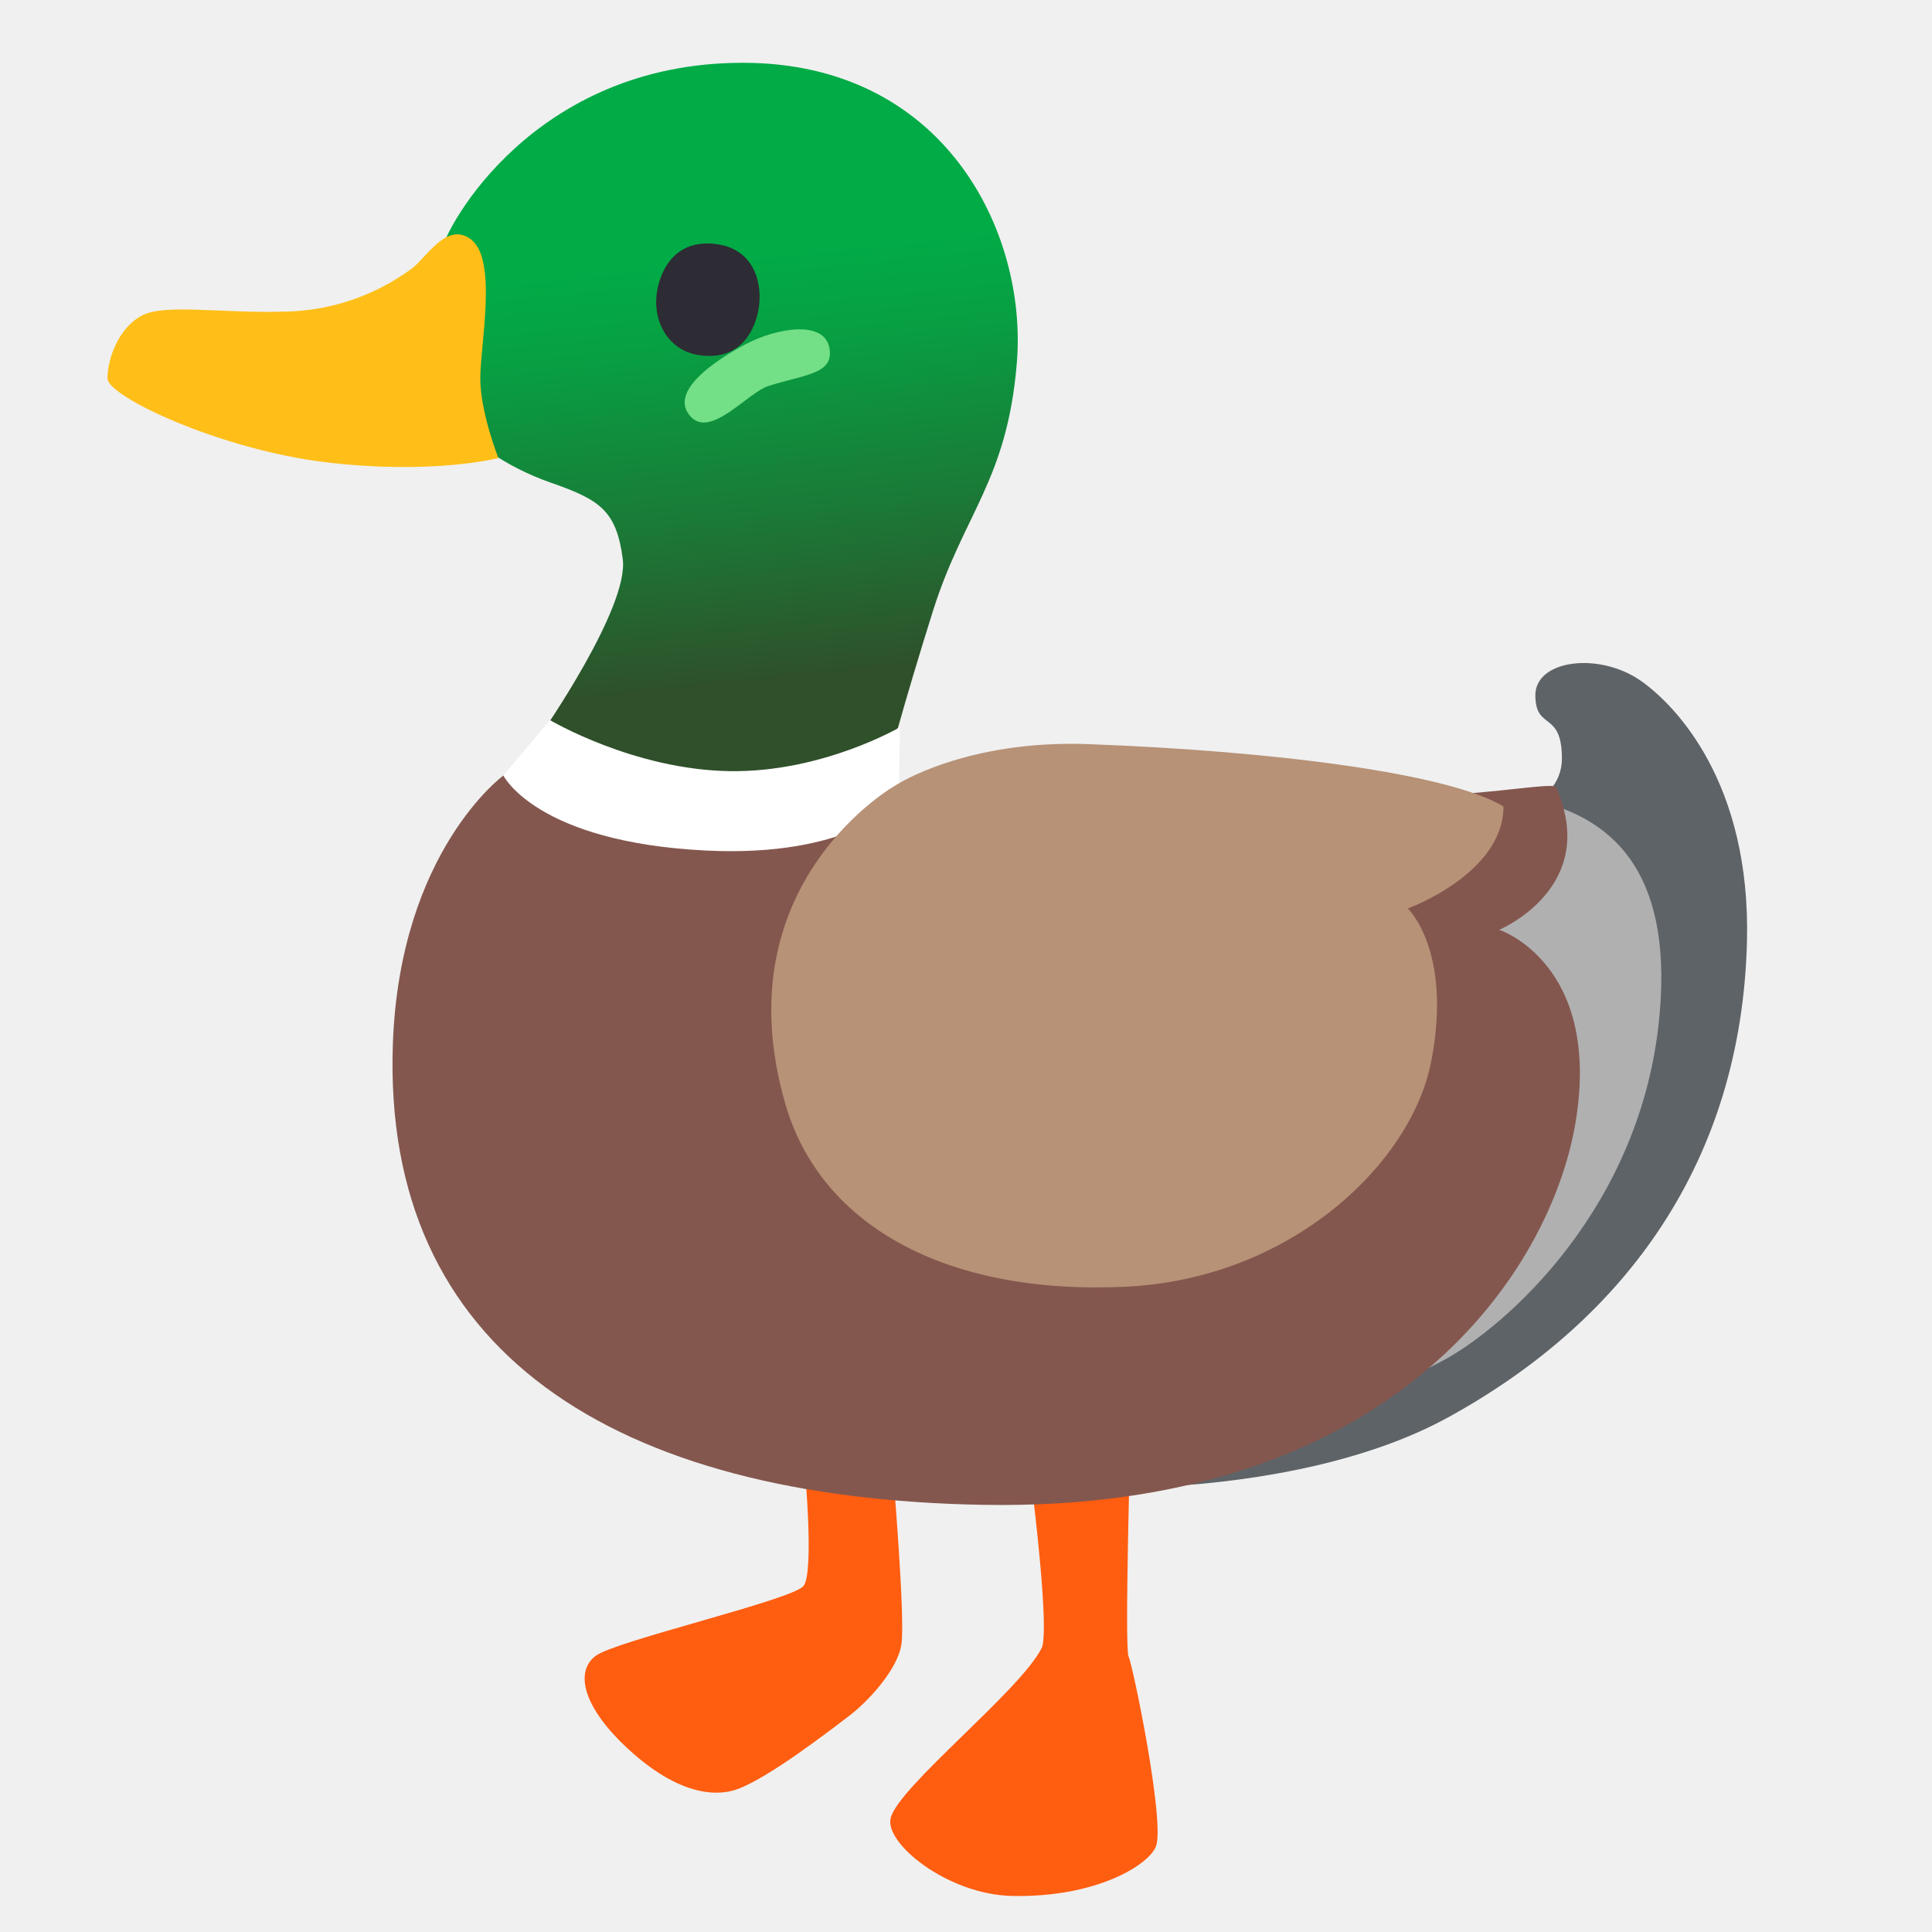
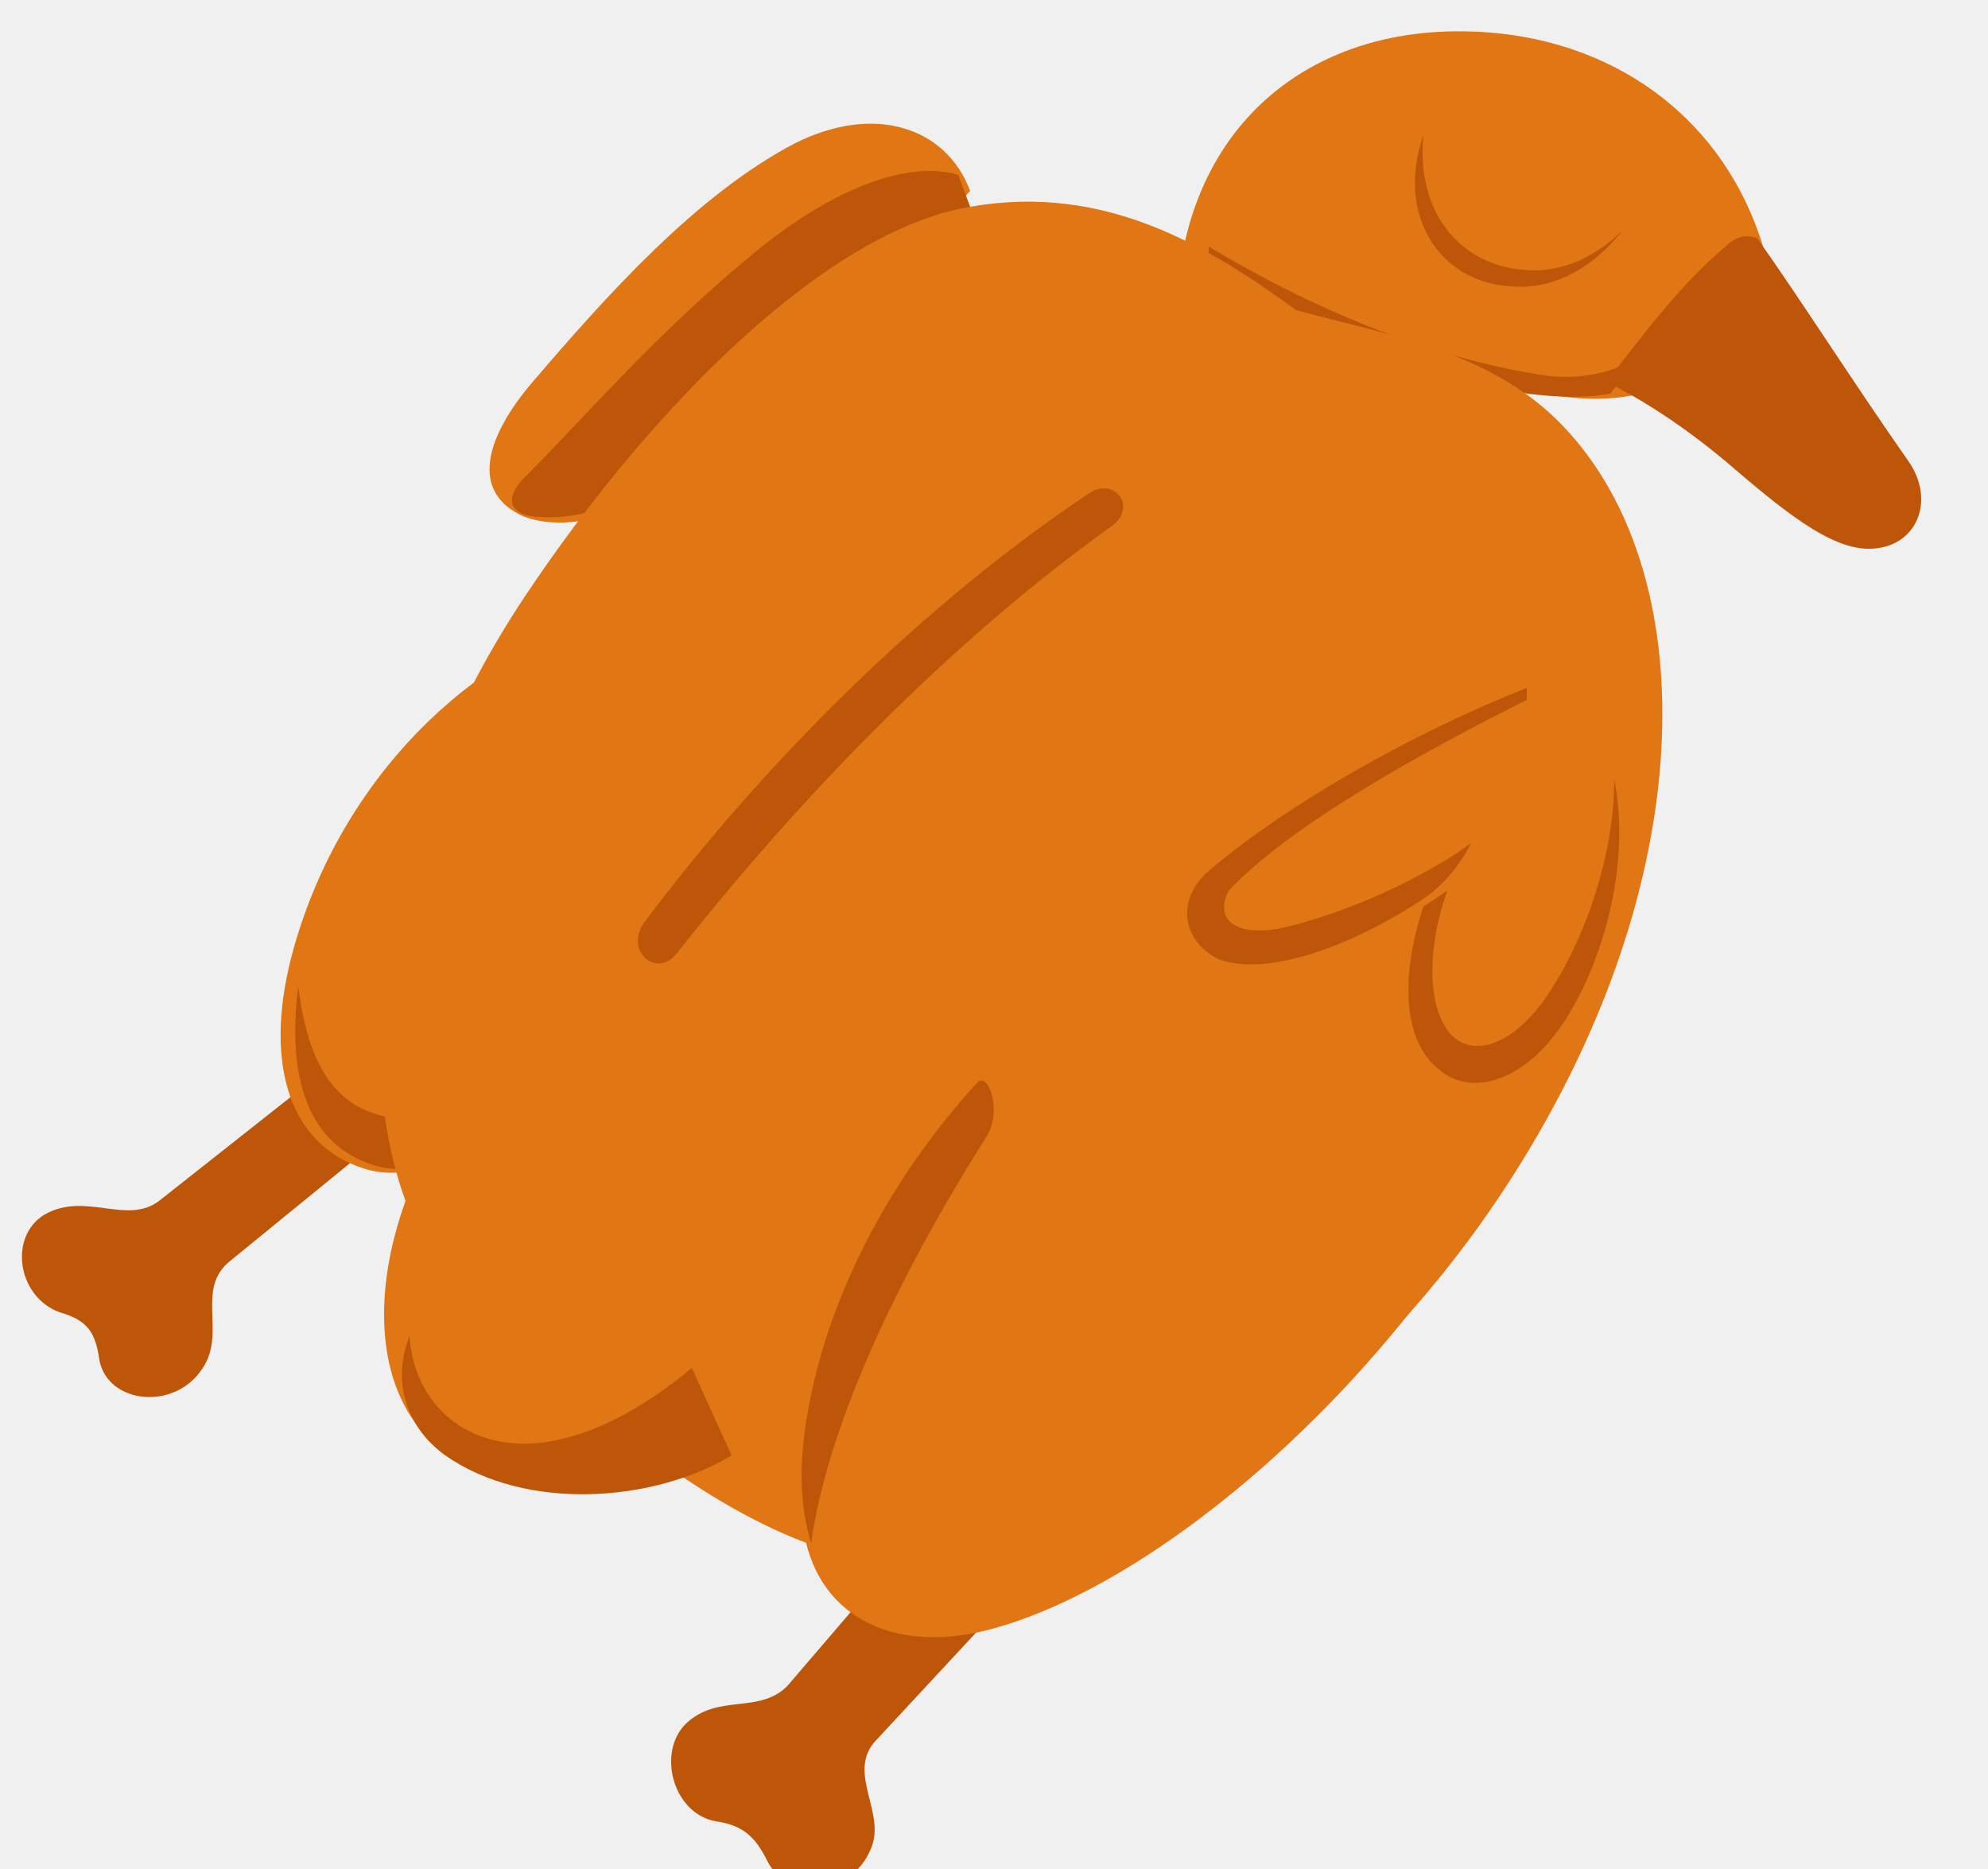
- <svg xmlns="http://www.w3.org/2000/svg" width="800px" height="800px" viewBox="0 0 128 128" aria-hidden="true" role="img" class="iconify iconify--noto" preserveAspectRatio="xMidYMid meet">
-   <linearGradient id="IconifyId17ecdb2904d178eab7809" gradientUnits="userSpaceOnUse" x1="47.489" y1="11.504" x2="51.02" y2="45.102">
-     <stop offset=".171" stop-color="#01ab46" />
-     <stop offset=".345" stop-color="#089e42" />
-     <stop offset=".671" stop-color="#1a7a37" />
-     <stop offset="1" stop-color="#2f502a" />
-   </linearGradient>
-   <path d="M35.84 48.65s5.84-8.38 5.42-11.61c-.42-3.24-1.55-3.94-4.79-5.07c-3.24-1.13-5.14-2.89-5.14-2.89s-2.35-11.03-2.11-12.39c.28-1.62 6.12-12.53 19.99-12.53c13.37 0 18.86 11.22 18.16 19.85c-.63 7.81-3.52 10-5.56 16.47c-2.04 6.48-3.03 10.35-3.03 10.35l-12.04 2.46l-10.07-2.18l-.83-2.46z" fill="url(#IconifyId17ecdb2904d178eab7809)" />
-   <path d="M53.25 96.51s.75 7.64-.02 8.57c-.78.93-12.44 3.63-13.76 4.62c-1.43 1.07-.82 3.47 2.22 6.24s5.59 3.25 7.34 2.53c2.06-.84 5.63-3.57 7.23-4.79c1.28-.98 3.2-3.06 3.46-4.73c.27-1.67-.56-11.48-.56-11.48l-5.91-.96z" fill="#ff5d10" />
-   <path d="M68.45 99.19s1.1 8.92.56 10c-1.41 2.82-9.47 9.16-10 11.26c-.42 1.69 3.8 5.07 8.02 5.16c5.64.13 9.17-2.1 9.57-3.33c.56-1.74-1.55-11.97-1.83-12.53s.14-15.06.14-15.06l-6.46 4.5z" fill="#ff5d10" />
-   <path d="M98.66 54.49s4.8-.94 4.82-4.2c.01-3.26-1.74-1.84-1.76-4.21c-.02-2.37 4.24-2.93 7.04-.94c2.21 1.57 7.26 6.68 6.98 17.29c-.38 14.41-7.92 24.95-19.79 31.47c-9.68 5.31-23.96 4.68-23.96 4.68l26.67-44.09z" fill="#5e6367" />
-   <path d="M85.67 55.69c2.35-.28 12.66-3.54 16.33-2.6c4.43 1.13 8.85 4.25 7.95 14.15c-1.16 12.85-10.29 20.68-14.22 22.83C88.7 93.91 81.94 94 81.94 94s1.39-38.03 3.73-38.31z" fill="#b0b0b1" />
-   <path d="M7.12 25.07c0 1.2 7.46 4.72 14.5 5.56s11.4-.28 11.4-.28s-1.2-3.03-1.2-5.28s1.16-7.9-.63-9.22c-1.62-1.2-2.96 1.27-3.94 1.97c-.99.7-3.8 2.67-8.17 2.82s-8.17-.56-9.71.28s-2.25 2.88-2.25 4.15z" fill="#ffbf18" />
-   <path d="M50.2 20.77c-.42 1.75-1.61 3.12-3.94 2.75c-2.18-.35-3.24-2.6-2.6-4.79c.5-1.73 1.79-2.9 3.97-2.53c2.5.42 2.97 2.88 2.57 4.57z" fill="#2d2b33" />
-   <path d="M50.92 25.57c2.47-.78 4.3-.79 4.04-2.47c-.3-1.93-3.51-1.38-5.55-.3c-2.17 1.15-4.99 3.11-3.74 4.7c1.33 1.69 3.83-1.48 5.25-1.93z" fill="#73df86" />
-   <path d="M33.16 51.6s2.16 9.43 12.95 7.84c7.71-1.14 13.42-4.97 13.42-4.97l.09-6.29s-5.12 3-11.26 2.91c-6.38-.09-11.92-3.38-11.92-3.38l-3.28 3.89z" fill="#ffffff" />
-   <path d="M26.03 69.11C25.28 89.56 40.7 99.28 65.17 99.7c27.12.47 37.61-15.44 39.23-25.43c1.69-10.45-5.07-12.67-5.07-12.67s6.76-2.82 3.73-9.5c-1.41-.28-8.35 1.57-21.54.21c-13.1-1.35-22.08.94-22.08.94s-3.28 3.57-12.67 3.1c-11.25-.56-13.42-4.97-13.42-4.97s-6.85 5.01-7.32 17.73z" fill="#84574e" />
-   <path d="M52.03 73.14c2.28 7.9 10.42 12.67 22.52 12.11c10.98-.51 18.96-8.17 20.27-14.92c1.43-7.34-1.55-10.14-1.55-10.14s6.34-2.3 6.34-6.76c-3.57-2.16-14.92-3.66-27.5-4.13c-8.16-.3-12.76 2.72-12.76 2.72S47.8 58.5 52.03 73.14z" fill="#b79277" />
+ <svg xmlns="http://www.w3.org/2000/svg" viewBox="0 0 500 470" width="500" height="470">
+   <path d="M 78 272             L 40 302             C 32 308, 22 300, 12 305             C 2 310, 4 326, 15 330             C 22 332, 24 335, 25 342             C 27 353, 44 355, 51 344             C 57 335, 49 324, 58 317             L 96 286 Z" fill="#bd5608" />
+   <path d="M 222 396             L 198 424             C 191 431, 181 426, 173 433             C 165 440, 169 456, 180 458             C 187 459, 190 462, 193 468             C 198 478, 214 477, 219 465             C 223 456, 213 446, 220 438             L 246 410 Z" fill="#bd5608" />
+   <path d="M 244 48             C 238 32, 220 26, 200 36             C 175 49, 152 75, 134 96             C 122 110, 118 124, 132 130             C 146 135, 166 126, 184 114 Z" fill="#e07614" />
+   <path d="M 241 44             C 228 40, 208 48, 188 65             C 165 84, 146 106, 132 120             C 126 126, 129 130, 136 130             C 150 131, 168 122, 184 112             L 244 52 Z" fill="#bd5608" />
+   <g id="head-and-neck">
+     <path d="M 296 76               C 298 35, 325 10, 362 8               C 402 6, 434 28, 444 64               C 446 72, 436 86, 424 94               C 412 102, 396 102, 376 96               C 356 90, 336 96, 296 76 Z" fill="#e07614" />
+     <path d="M 304 62               C 334 80, 362 90, 386 94               C 396 96, 405 94, 412 90               L 405 99               C 388 102, 362 96, 332 84               C 318 78, 308 72, 304 67 Z" fill="#bd5608" />
+     <path d="M 358 34               C 356 54, 368 68, 386 68               C 394 68, 402 64, 408 58               C 401 67, 391 73, 380 72               C 362 71, 351 54, 358 34 Z" fill="#bd5608" />
+     <path d="M 442 60               C 452 74, 466 96, 480 116               C 487 126, 482 138, 470 138               C 460 138, 448 128, 434 116               C 422 106, 412 100, 404 96               C 412 86, 422 72, 434 62               C 437 59, 440 59, 442 60 Z" fill="#bd5608" />
+   </g>
+   <path d="M 155 154             C 118 164, 86 196, 74 238             C 66 266, 72 288, 92 294             C 112 300, 142 276, 166 238 Z" fill="#e07614" />
+   <path d="M 75 248             C 72 272, 78 288, 94 293             C 106 297, 122 288, 138 272             C 122 280, 106 284, 94 280             C 82 276, 77 264, 75 248 Z" fill="#bd5608" />
+   <path d="M 244 52             C 278 46, 304 62, 326 78             C 348 84, 374 88, 392 106             C 424 138, 428 202, 396 268             C 364 334, 304 388, 248 394             C 214 398, 186 382, 164 366             C 146 376, 122 376, 108 362             C 94 348, 94 324, 102 302             C 88 264, 96 204, 132 150             C 164 102, 208 58, 244 52 Z" fill="#e07614" />
+   <path d="M 103 336             C 104 352, 116 364, 134 363             C 148 362, 162 354, 174 344             L 184 366             C 164 378, 132 380, 112 366             C 101 358, 99 346, 103 336 Z" fill="#bd5608" />
+   <path d="M 162 232             C 192 192, 232 152, 274 124             C 280 120, 286 127, 280 132             C 238 162, 200 202, 170 240             C 165 246, 157 239, 162 232 Z" fill="#bd5608" />
+   <path d="M 244 274             C 216 306, 198 348, 202 384             C 205 406, 224 416, 248 410             C 288 400, 344 354, 378 296             C 394 268, 398 242, 386 226 Z" fill="#e07614" />
+   <path d="M 246 272             C 224 296, 208 326, 203 356             C 201 368, 201 378, 204 388             C 208 360, 224 324, 248 286             C 252 280, 249 270, 246 272 Z" fill="#bd5608" />
+   <g id="foreground-wing">
+     <path d="M 382 174               C 356 184, 326 202, 306 218               C 296 226, 296 238, 308 242               C 322 246, 342 238, 358 228               C 354 244, 354 260, 362 268               C 370 276, 384 272, 394 256               C 408 234, 412 204, 404 184               C 399 172, 390 170, 382 174 Z" fill="#e07614" />
+     <path d="M 384 173               C 356 184, 324 202, 304 219               C 296 226, 297 236, 306 241               C 318 246, 340 238, 358 226               C 364 222, 368 216, 370 212               C 362 218, 344 228, 324 233               C 312 236, 305 232, 309 224               C 324 208, 356 190, 384 176 Z" fill="#bd5608" />
+     <path d="M 358 228               C 352 246, 353 262, 362 269               C 370 276, 384 272, 394 256               C 404 240, 410 216, 406 196               C 406 216, 398 238, 388 252               C 379 264, 369 266, 364 259               C 359 252, 359 238, 364 224 Z" fill="#bd5608" />
+   </g>
</svg>
